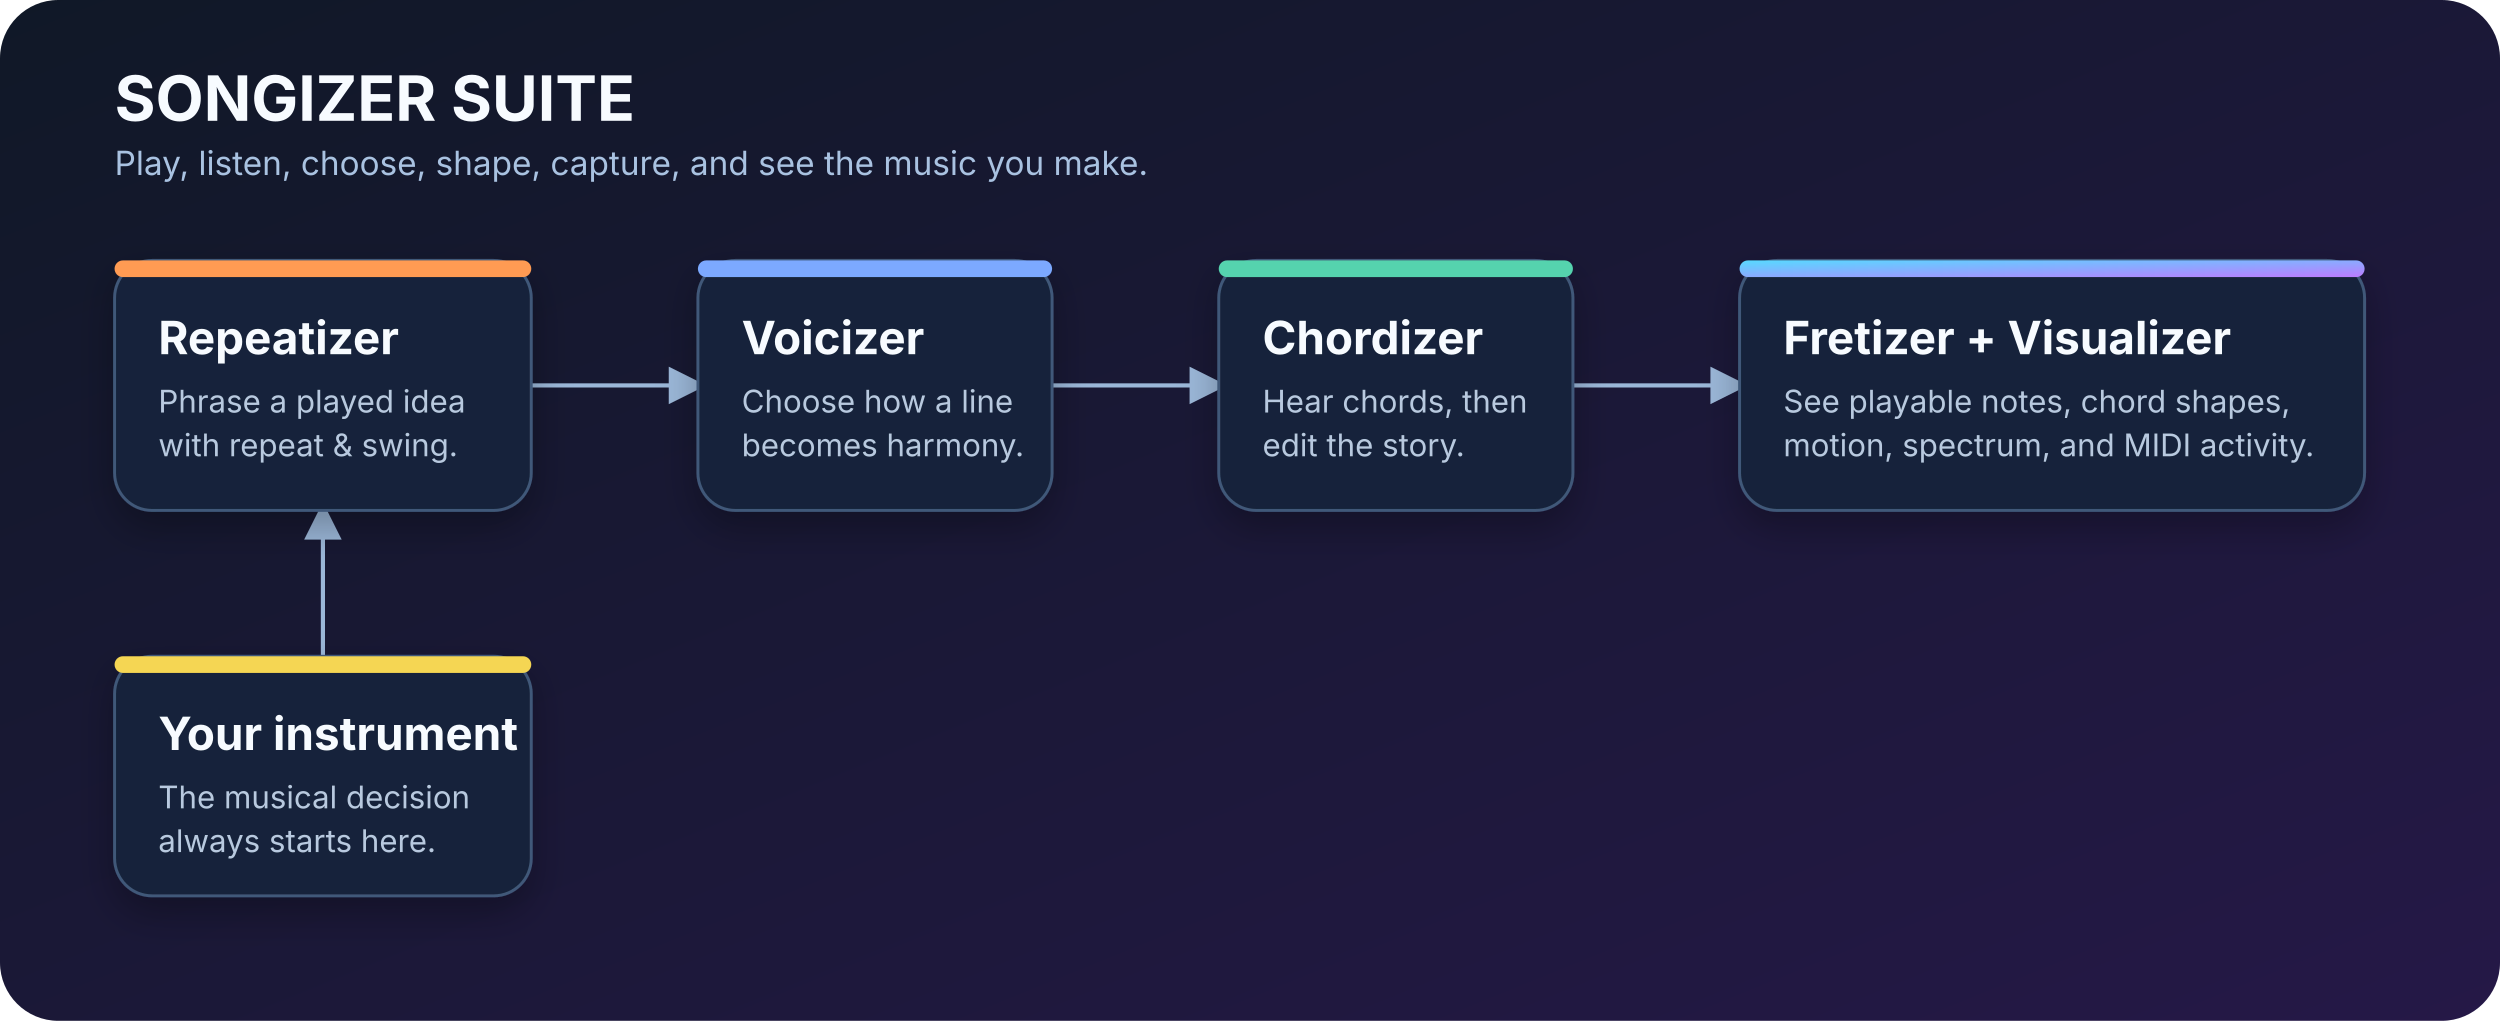
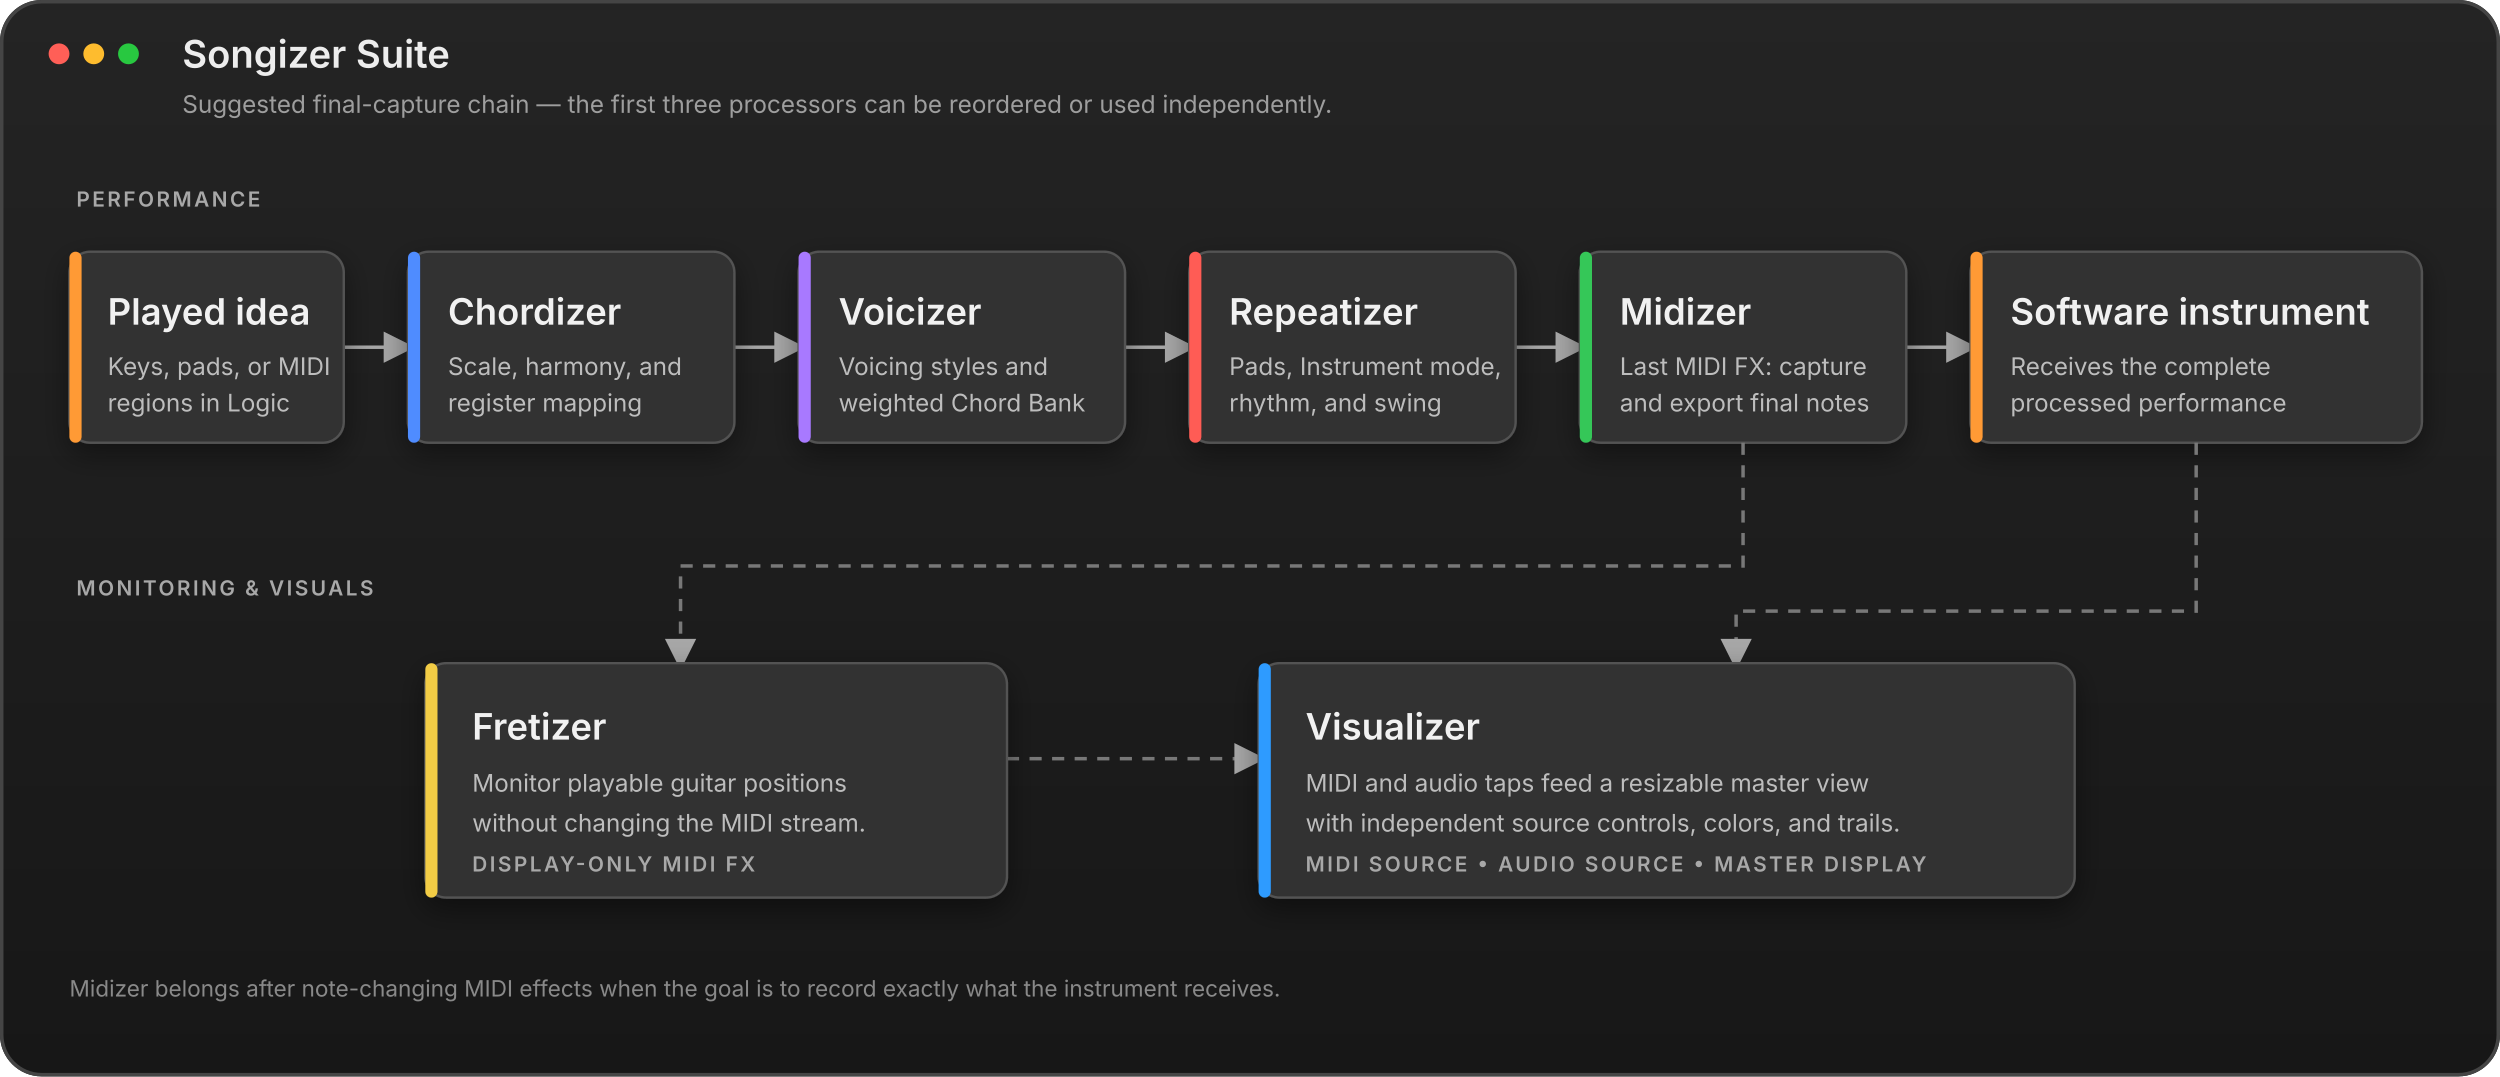
- <svg xmlns="http://www.w3.org/2000/svg" width="1200" height="490" viewBox="0 0 1200 490" role="img" aria-labelledby="title desc">
+ <svg xmlns="http://www.w3.org/2000/svg" width="1440" height="620" viewBox="0 0 1440 620" role="img" aria-labelledby="title desc">
  <defs>
-     <linearGradient id="bg" x1="0" y1="0" x2="1" y2="1">
-       <stop stop-color="#101827" />
-       <stop offset="1" stop-color="#251847" />
+     <linearGradient id="background" x1="0" y1="0" x2="0" y2="1">
+       <stop stop-color="#242424" />
+       <stop offset="1" stop-color="#171717" />
    </linearGradient>
-     <linearGradient id="accent" x1="0" y1="0" x2="1" y2="1">
-       <stop stop-color="#58d9ff" />
-       <stop offset="1" stop-color="#bc7cff" />
-     </linearGradient>
-     <filter id="shadow" x="-20%" y="-20%" width="140%" height="150%">
-       <feDropShadow dx="0" dy="8" stdDeviation="9" flood-color="#000" flood-opacity=".28" />
+     <filter id="shadow" x="-20%" y="-25%" width="140%" height="160%">
+       <feDropShadow dx="0" dy="6" stdDeviation="8" flood-color="#000" flood-opacity=".42" />
    </filter>
    <marker id="arrow" markerWidth="9" markerHeight="9" refX="7" refY="4.5" orient="auto">
-       <path d="M0,0 L9,4.5 L0,9z" fill="#9bb7d8" />
+       <path d="M0,0 L9,4.5 L0,9z" fill="#a7a7a7" />
    </marker>
    <style>
-       .card { fill:#17243a; stroke:#415879; stroke-width:1.4; }
-       .title { fill:#f7fbff; font:700 22px -apple-system,BlinkMacSystemFont,'Segoe UI',sans-serif; }
-       .copy { fill:#b8c9df; font:15px -apple-system,BlinkMacSystemFont,'Segoe UI',sans-serif; }
-       .small { fill:#84a4cb; font:13px -apple-system,BlinkMacSystemFont,'Segoe UI',sans-serif; letter-spacing:1px; }
-       .line { stroke:#9bb7d8; stroke-width:2; fill:none; marker-end:url(#arrow); }
+       .card { fill:#303030; stroke:#525252; stroke-width:1.4; }
+       .name { fill:#f1f1f1; font:600 21px -apple-system,BlinkMacSystemFont,'Helvetica Neue',sans-serif; }
+       .copy { fill:#bdbdbd; font:14px -apple-system,BlinkMacSystemFont,'Helvetica Neue',sans-serif; }
+       .eyebrow { fill:#a8a8a8; font:600 12px -apple-system,BlinkMacSystemFont,'Helvetica Neue',sans-serif; letter-spacing:1.4px; }
+       .flow { stroke:#a7a7a7; stroke-width:2; fill:none; marker-end:url(#arrow); }
+       .monitor { stroke:#787878; stroke-width:2; stroke-dasharray:7 6; fill:none; marker-end:url(#arrow); }
    </style>
  </defs>
-   <rect width="1200" height="490" rx="28" fill="url(#bg)" />
-   <text x="55" y="58" fill="#f7fbff" font-family="-apple-system,BlinkMacSystemFont,'Segoe UI',sans-serif" font-size="30" font-weight="700">SONGIZER SUITE</text>
-   <text x="55" y="84" fill="#a9c2e1" font-family="-apple-system,BlinkMacSystemFont,'Segoe UI',sans-serif" font-size="16">Play, listen, choose, shape, capture, and see the music you make.</text>
-   <path class="line" d="M255 185 H335" />
-   <path class="line" d="M505 185 H585" />
-   <path class="line" d="M755 185 H835" />
-   <path class="line" d="M155 315 V245" />
+   <rect width="1440" height="620" rx="24" fill="url(#background)" />
+   <rect x="1" y="1" width="1438" height="618" rx="23" fill="none" stroke="#454545" stroke-width="2" />
+   <circle cx="34" cy="31" r="6" fill="#ff5f57" />
+   <circle cx="54" cy="31" r="6" fill="#febc2e" />
+   <circle cx="74" cy="31" r="6" fill="#28c840" />
+   <text x="105" y="39" fill="#ededed" font-family="-apple-system,BlinkMacSystemFont,'Helvetica Neue',sans-serif" font-size="22" font-weight="600">Songizer Suite</text>
+   <text x="105" y="65" fill="#9e9e9e" font-family="-apple-system,BlinkMacSystemFont,'Helvetica Neue',sans-serif" font-size="14">Suggested final-capture chain — the first three processors can be reordered or used independently.</text>
+   <text class="eyebrow" x="44" y="119">PERFORMANCE</text>
+   <path class="flow" d="M198 200 H235" />
+   <path class="flow" d="M423 200 H460" />
+   <path class="flow" d="M648 200 H685" />
+   <path class="flow" d="M873 200 H910" />
+   <path class="flow" d="M1098 200 H1135" />
  <g filter="url(#shadow)">
-     <rect class="card" x="55" y="125" width="200" height="120" rx="18" />
-     <rect x="55" y="125" width="200" height="8" rx="4" fill="#ff9b52" />
-     <text class="title" x="76" y="170">Repeatizer</text>
-     <text class="copy" x="76" y="198">Phrase a played idea</text>
-     <text class="copy" x="76" y="219">with repeat &amp; swing.</text>
+     <rect class="card" x="40" y="145" width="158" height="110" rx="12" />
+     <rect x="40" y="145" width="7" height="110" rx="3.5" fill="#ff9a35" />
+     <text class="name" x="62" y="187">Played idea</text>
+     <text class="copy" x="62" y="216">Keys, pads, or MIDI</text>
+     <text class="copy" x="62" y="237">regions in Logic</text>
  </g>
  <g filter="url(#shadow)">
-     <rect class="card" x="335" y="125" width="170" height="120" rx="18" />
-     <rect x="335" y="125" width="170" height="8" rx="4" fill="#7ba9ff" />
-     <text class="title" x="356" y="170">Voicizer</text>
-     <text class="copy" x="356" y="198">Choose how a line</text>
-     <text class="copy" x="356" y="219">becomes harmony.</text>
+     <rect class="card" x="235" y="145" width="188" height="110" rx="12" />
+     <rect x="235" y="145" width="7" height="110" rx="3.5" fill="#4f8cff" />
+     <text class="name" x="258" y="187">Chordizer</text>
+     <text class="copy" x="258" y="216">Scale, harmony, and</text>
+     <text class="copy" x="258" y="237">register mapping</text>
  </g>
  <g filter="url(#shadow)">
-     <rect class="card" x="585" y="125" width="170" height="120" rx="18" />
-     <rect x="585" y="125" width="170" height="8" rx="4" fill="#55d3ae" />
-     <text class="title" x="606" y="170">Chordizer</text>
-     <text class="copy" x="606" y="198">Hear chords, then</text>
-     <text class="copy" x="606" y="219">edit the story.</text>
+     <rect class="card" x="460" y="145" width="188" height="110" rx="12" />
+     <rect x="460" y="145" width="7" height="110" rx="3.5" fill="#a879ff" />
+     <text class="name" x="483" y="187">Voicizer</text>
+     <text class="copy" x="483" y="216">Voicing styles and</text>
+     <text class="copy" x="483" y="237">weighted Chord Bank</text>
  </g>
  <g filter="url(#shadow)">
-     <rect class="card" x="835" y="125" width="300" height="120" rx="18" />
-     <rect x="835" y="125" width="300" height="8" rx="4" fill="url(#accent)" />
-     <text class="title" x="856" y="170">Fretizer + Visualizer</text>
-     <text class="copy" x="856" y="198">See playable notes, chord shapes,</text>
-     <text class="copy" x="856" y="219">motion, spectrum, and MIDI activity.</text>
+     <rect class="card" x="685" y="145" width="188" height="110" rx="12" />
+     <rect x="685" y="145" width="7" height="110" rx="3.5" fill="#ff5c55" />
+     <text class="name" x="708" y="187">Repeatizer</text>
+     <text class="copy" x="708" y="216">Pads, Instrument mode,</text>
+     <text class="copy" x="708" y="237">rhythm, and swing</text>
  </g>
  <g filter="url(#shadow)">
-     <rect class="card" x="55" y="315" width="200" height="115" rx="18" />
-     <rect x="55" y="315" width="200" height="8" rx="4" fill="#f5d653" />
-     <text class="title" x="76" y="360">Your instrument</text>
-     <text class="copy" x="76" y="388">The musical decision</text>
-     <text class="copy" x="76" y="409">always starts here.</text>
+     <rect class="card" x="910" y="145" width="188" height="110" rx="12" />
+     <rect x="910" y="145" width="7" height="110" rx="3.5" fill="#34c759" />
+     <text class="name" x="933" y="187">Midizer</text>
+     <text class="copy" x="933" y="216">Last MIDI FX: capture</text>
+     <text class="copy" x="933" y="237">and export final notes</text>
  </g>
+   <g filter="url(#shadow)">
+     <rect class="card" x="1135" y="145" width="260" height="110" rx="12" />
+     <rect x="1135" y="145" width="7" height="110" rx="3.5" fill="#ff9a35" />
+     <text class="name" x="1158" y="187">Software instrument</text>
+     <text class="copy" x="1158" y="216">Receives the complete</text>
+     <text class="copy" x="1158" y="237">processed performance</text>
+   </g>
+   <text class="eyebrow" x="44" y="343">MONITORING &amp; VISUALS</text>
+   <path class="monitor" d="M1004 255 V326 H392 V382" />
+   <path class="monitor" d="M1265 255 V352 H1000 V382" />
+   <path class="monitor" d="M580 437 H725" />
+   <g filter="url(#shadow)">
+     <rect class="card" x="245" y="382" width="335" height="135" rx="12" />
+     <rect x="245" y="382" width="7" height="135" rx="3.5" fill="#f2cc45" />
+     <text class="name" x="272" y="426">Fretizer</text>
+     <text class="copy" x="272" y="456">Monitor playable guitar positions</text>
+     <text class="copy" x="272" y="479">without changing the MIDI stream.</text>
+     <text class="eyebrow" x="272" y="502">DISPLAY-ONLY MIDI FX</text>
+   </g>
+   <g filter="url(#shadow)">
+     <rect class="card" x="725" y="382" width="470" height="135" rx="12" />
+     <rect x="725" y="382" width="7" height="135" rx="3.5" fill="#2f9bff" />
+     <text class="name" x="752" y="426">Visualizer</text>
+     <text class="copy" x="752" y="456">MIDI and audio taps feed a resizable master view</text>
+     <text class="copy" x="752" y="479">with independent source controls, colors, and trails.</text>
+     <text class="eyebrow" x="752" y="502">MIDI SOURCE • AUDIO SOURCE • MASTER DISPLAY</text>
+   </g>
+   <text x="40" y="574" fill="#898989" font-family="-apple-system,BlinkMacSystemFont,'Helvetica Neue',sans-serif" font-size="13">Midizer belongs after note-changing MIDI effects when the goal is to record exactly what the instrument receives.</text>
</svg>
